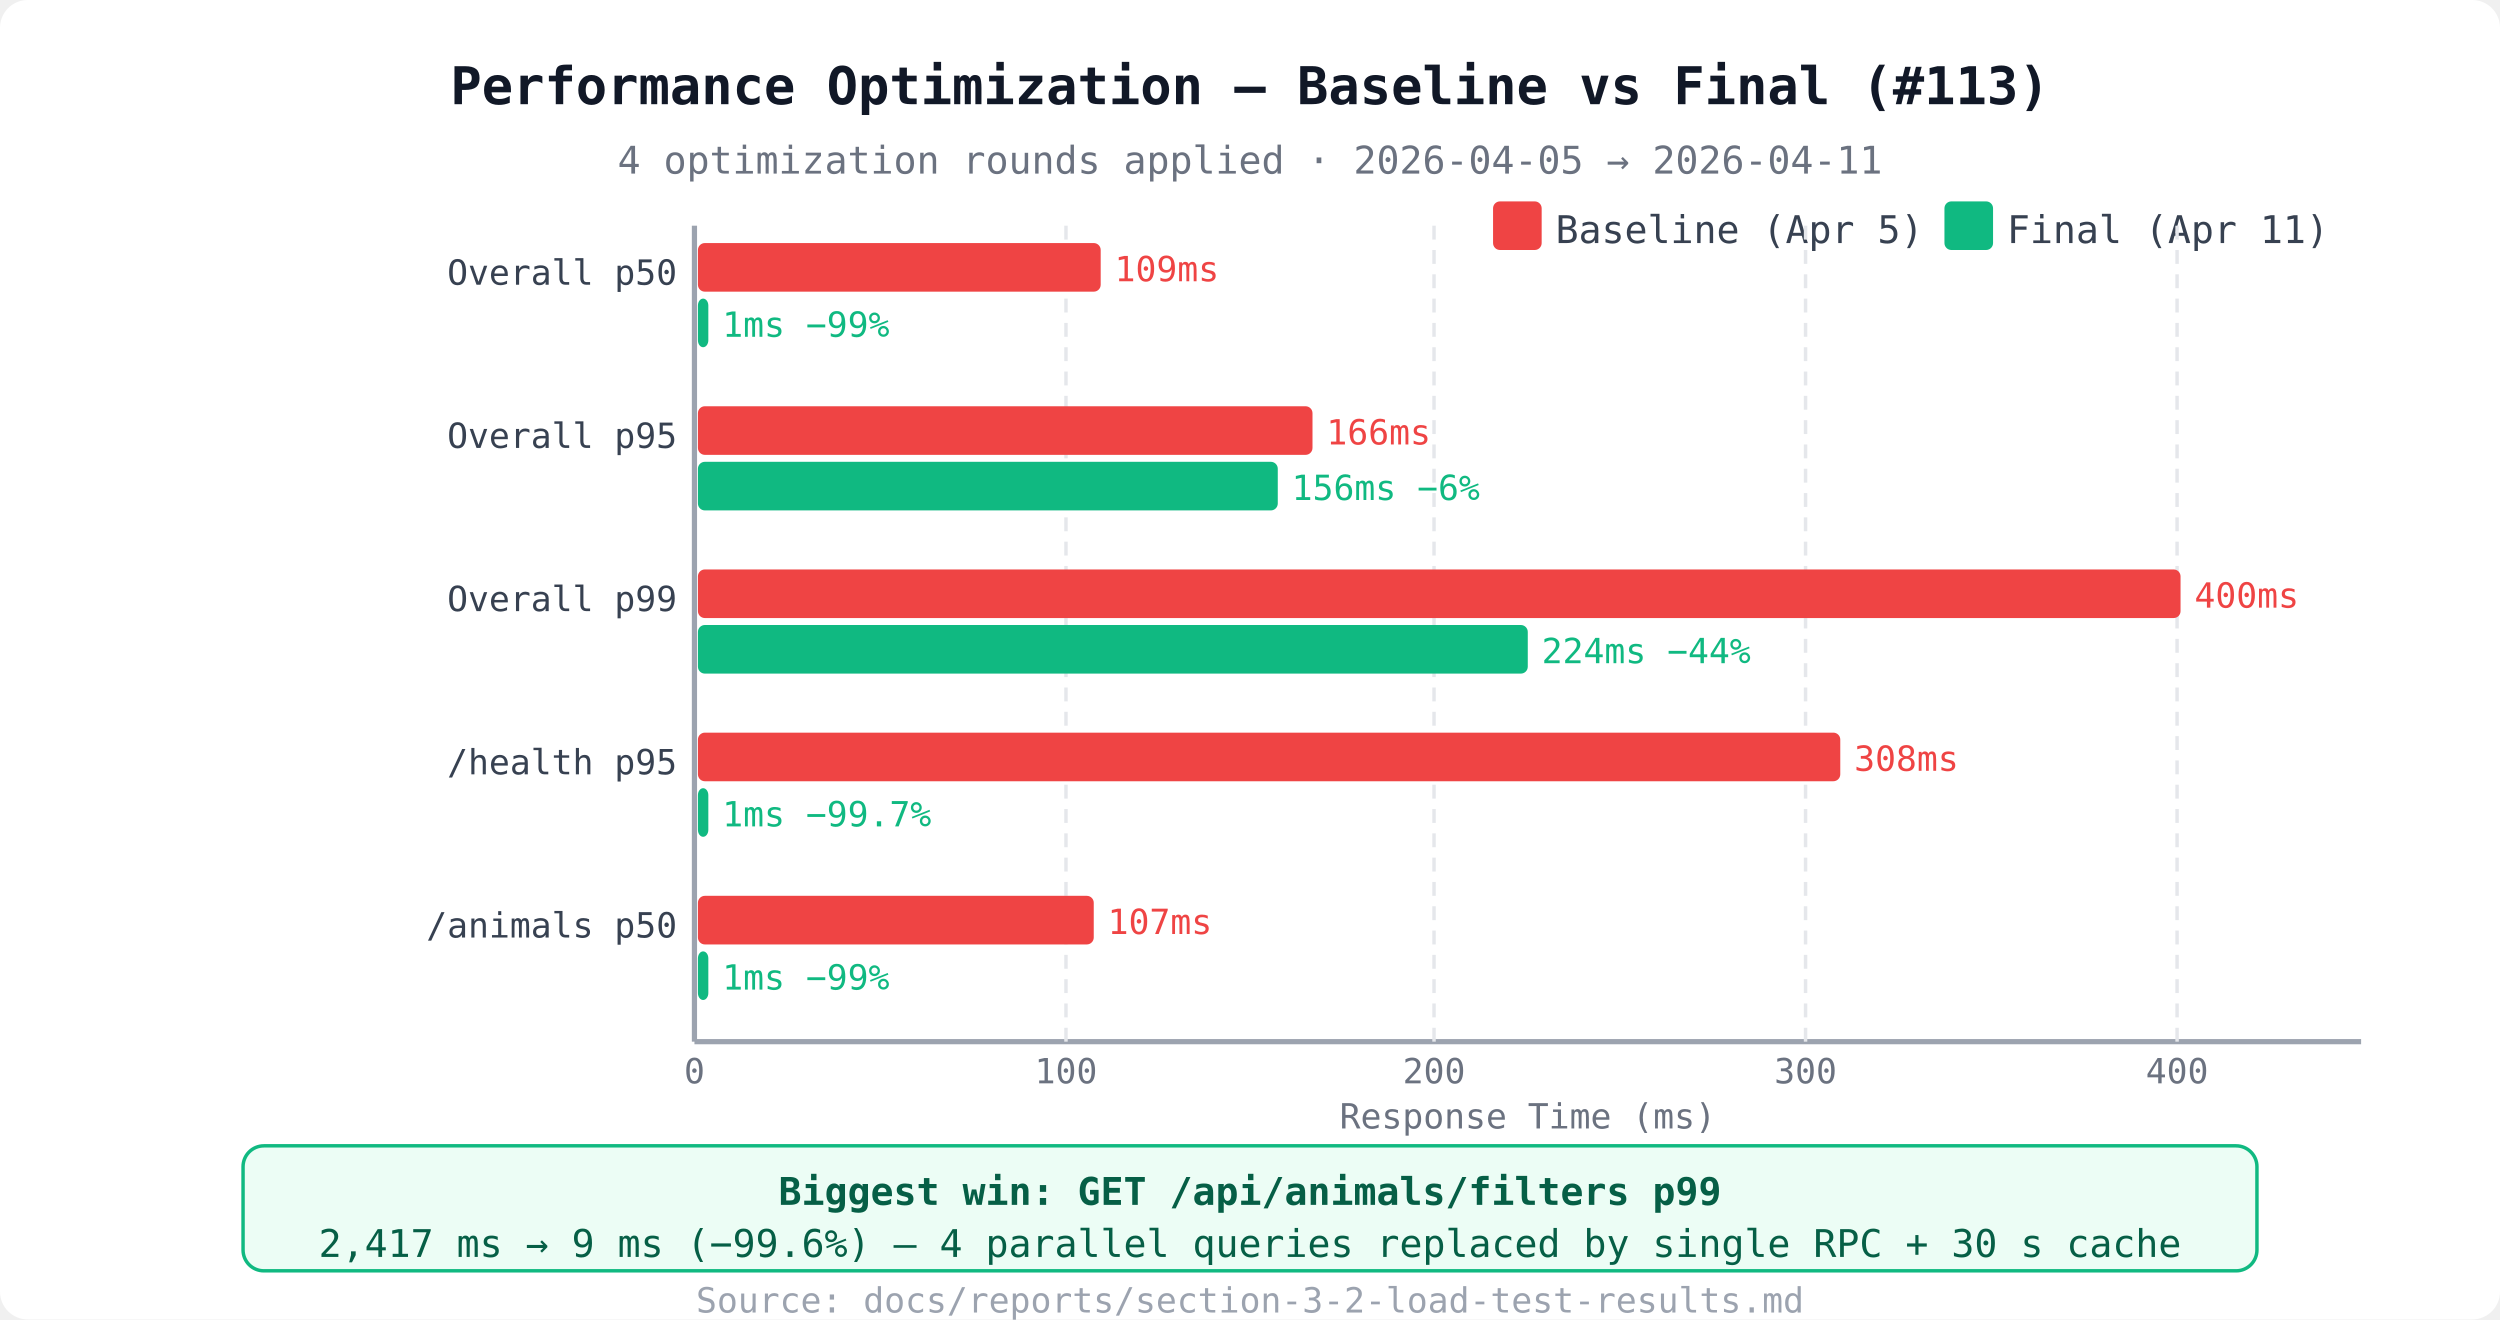
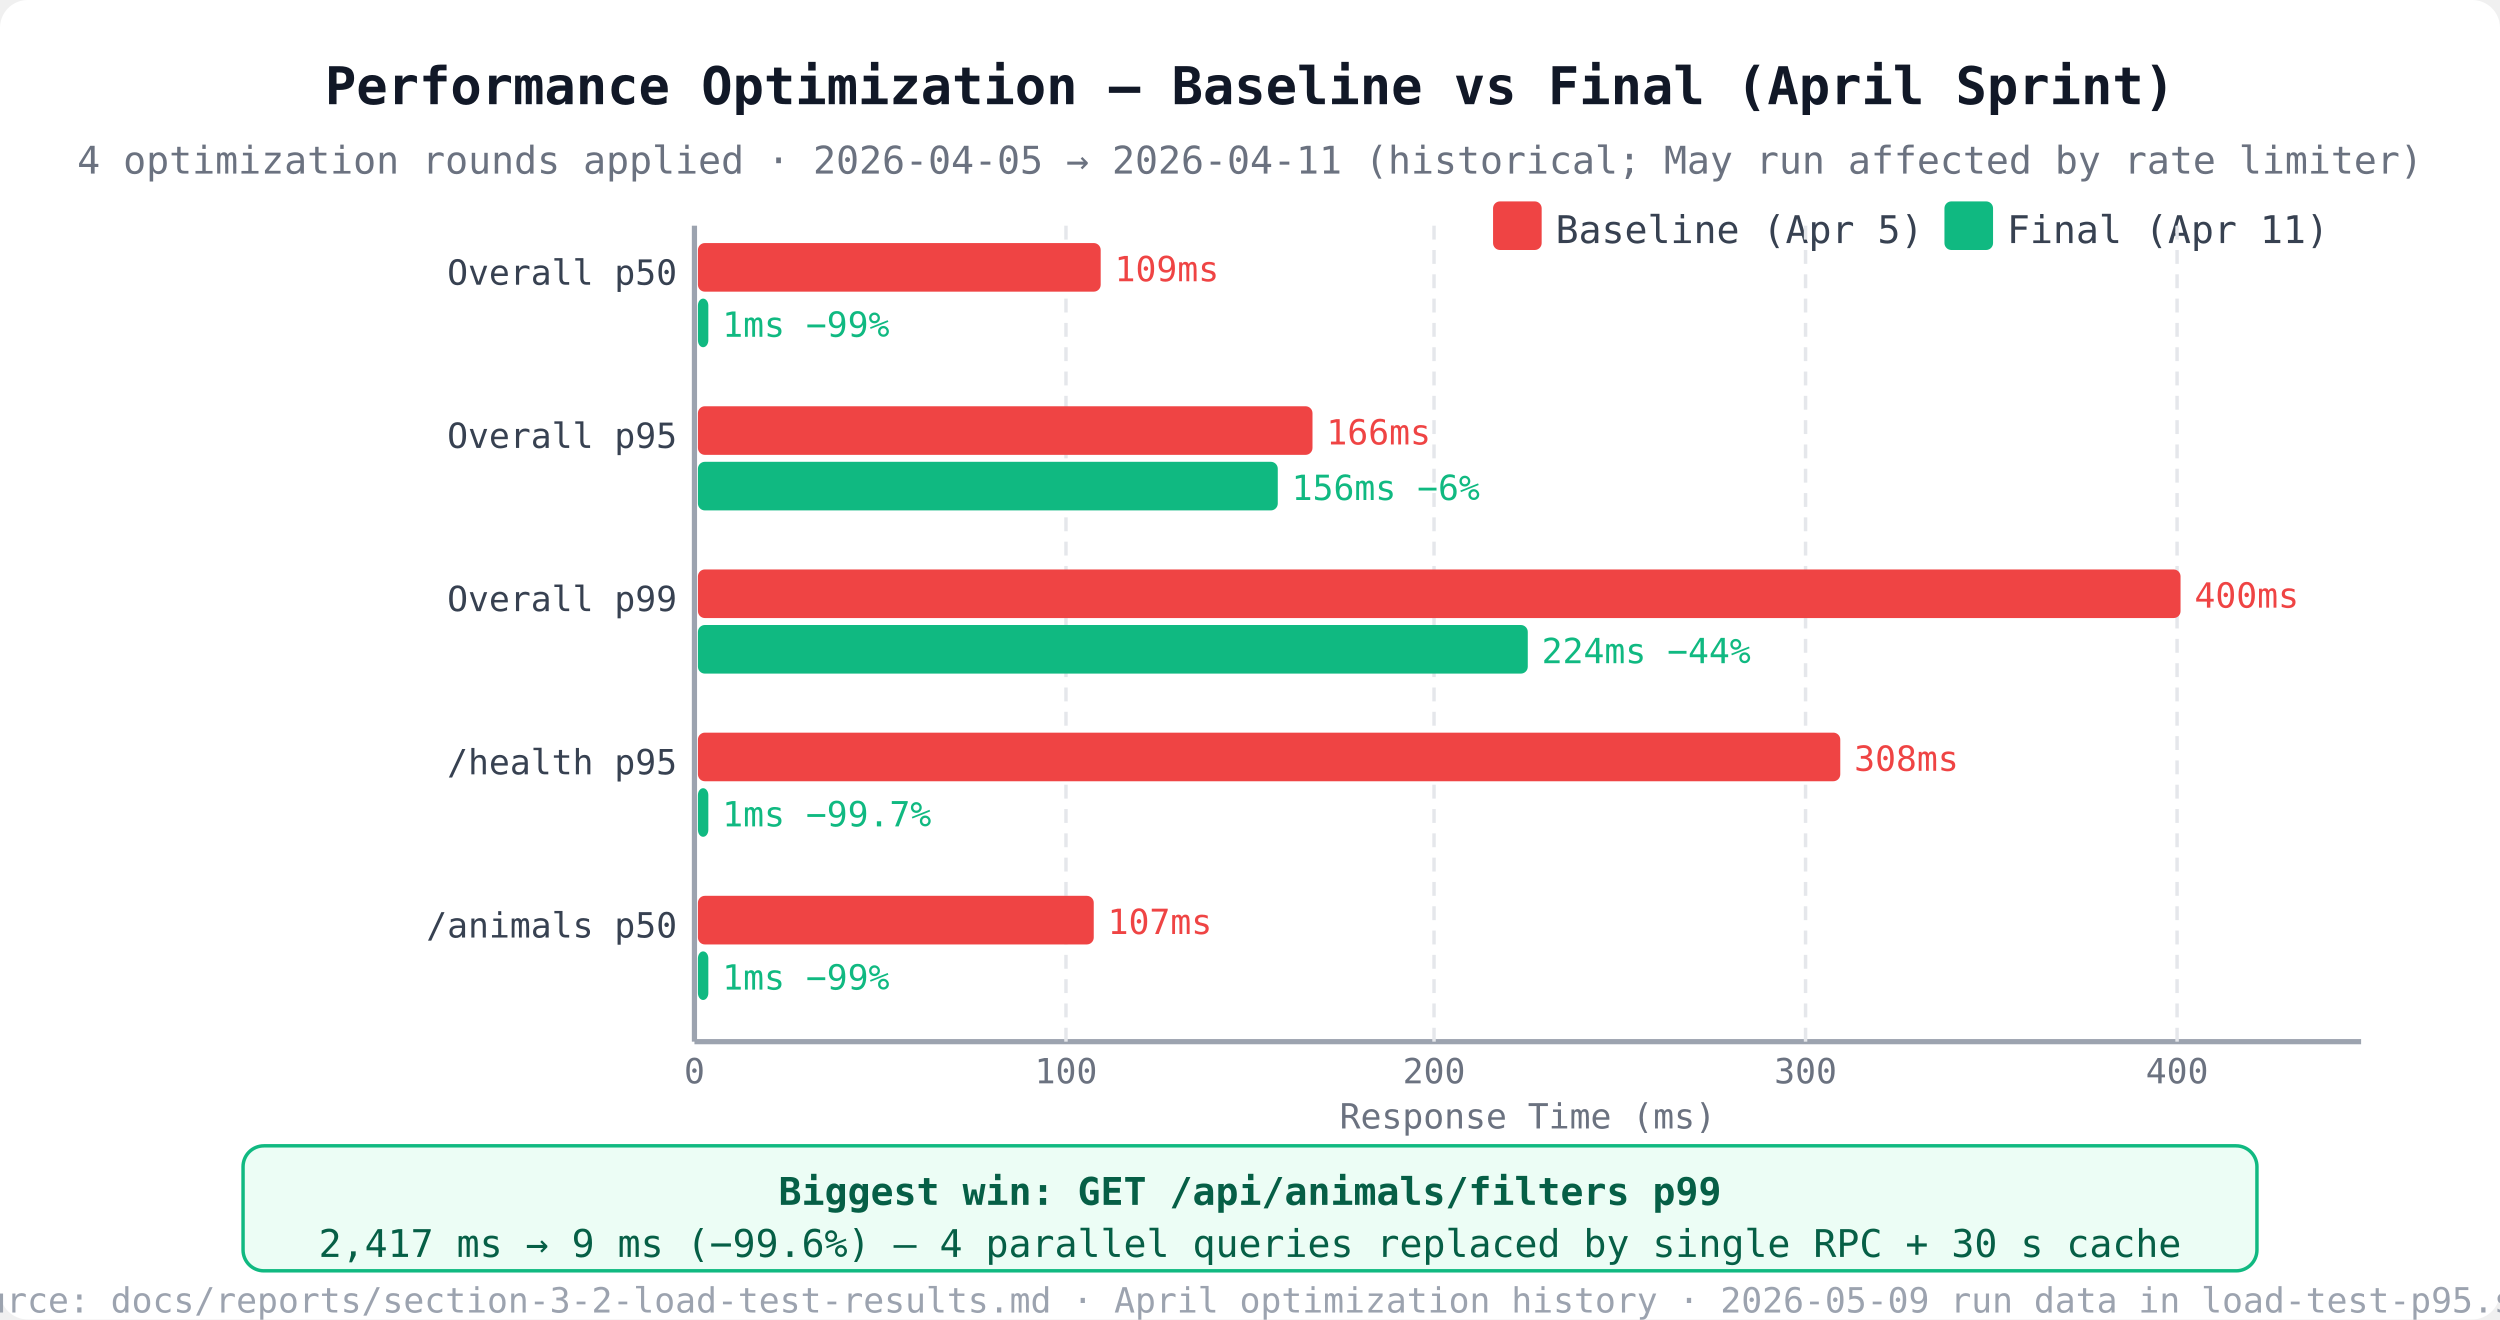
<svg xmlns="http://www.w3.org/2000/svg" width="720" height="380" viewBox="0 0 720 380" font-family="ui-monospace,SFMono-Regular,Menlo,monospace" font-size="13">
  <rect width="720" height="380" fill="#ffffff" rx="8" />
-   <text x="360" y="30" text-anchor="middle" font-size="15" font-weight="bold" fill="#111827">Performance Optimization — Baseline vs Final (#113)</text>
-   <text x="360" y="50" text-anchor="middle" font-size="11" fill="#6b7280">4 optimization rounds applied · 2026-04-05 → 2026-04-11</text>
+   <text x="360" y="30" text-anchor="middle" font-size="15" font-weight="bold" fill="#111827">Performance Optimization — Baseline vs Final (April Sprint)</text>
+   <text x="360" y="50" text-anchor="middle" font-size="11" fill="#6b7280">4 optimization rounds applied · 2026-04-05 → 2026-04-11 (historical; May run affected by rate limiter)</text>
  <rect x="430" y="58" width="14" height="14" fill="#ef4444" rx="2" />
  <text x="448" y="70" fill="#374151" font-size="11">Baseline (Apr 5)</text>
  <rect x="560" y="58" width="14" height="14" fill="#10b981" rx="2" />
  <text x="578" y="70" fill="#374151" font-size="11">Final (Apr 11)</text>
  <line x1="200" y1="65" x2="200" y2="300" stroke="#9ca3af" stroke-width="1.5" />
  <line x1="200" y1="300" x2="680" y2="300" stroke="#9ca3af" stroke-width="1.5" />
  <line x1="307" y1="65" x2="307" y2="300" stroke="#e5e7eb" stroke-width="1" stroke-dasharray="4,3" />
  <text x="307" y="312" text-anchor="middle" font-size="10" fill="#6b7280">100</text>
  <line x1="413" y1="65" x2="413" y2="300" stroke="#e5e7eb" stroke-width="1" stroke-dasharray="4,3" />
  <text x="413" y="312" text-anchor="middle" font-size="10" fill="#6b7280">200</text>
  <line x1="520" y1="65" x2="520" y2="300" stroke="#e5e7eb" stroke-width="1" stroke-dasharray="4,3" />
  <text x="520" y="312" text-anchor="middle" font-size="10" fill="#6b7280">300</text>
  <line x1="627" y1="65" x2="627" y2="300" stroke="#e5e7eb" stroke-width="1" stroke-dasharray="4,3" />
  <text x="627" y="312" text-anchor="middle" font-size="10" fill="#6b7280">400</text>
  <text x="200" y="312" text-anchor="middle" font-size="10" fill="#6b7280">0</text>
  <text x="440" y="325" text-anchor="middle" font-size="10" fill="#6b7280">Response Time (ms)</text>
  <text x="195" y="82" text-anchor="end" font-size="10" fill="#374151">Overall p50</text>
  <rect x="201" y="70" width="116" height="14" fill="#ef4444" rx="2" />
  <text x="321" y="81" font-size="10" fill="#ef4444">109ms</text>
  <rect x="201" y="86" width="3" height="14" fill="#10b981" rx="2" />
  <text x="208" y="97" font-size="10" fill="#10b981">1ms  −99%</text>
  <text x="195" y="129" text-anchor="end" font-size="10" fill="#374151">Overall p95</text>
  <rect x="201" y="117" width="177" height="14" fill="#ef4444" rx="2" />
  <text x="382" y="128" font-size="10" fill="#ef4444">166ms</text>
  <rect x="201" y="133" width="167" height="14" fill="#10b981" rx="2" />
  <text x="372" y="144" font-size="10" fill="#10b981">156ms  −6%</text>
  <text x="195" y="176" text-anchor="end" font-size="10" fill="#374151">Overall p99</text>
  <rect x="201" y="164" width="427" height="14" fill="#ef4444" rx="2" />
  <text x="632" y="175" font-size="10" fill="#ef4444">400ms</text>
  <rect x="201" y="180" width="239" height="14" fill="#10b981" rx="2" />
  <text x="444" y="191" font-size="10" fill="#10b981">224ms  −44%</text>
  <text x="195" y="223" text-anchor="end" font-size="10" fill="#374151">/health p95</text>
  <rect x="201" y="211" width="329" height="14" fill="#ef4444" rx="2" />
  <text x="534" y="222" font-size="10" fill="#ef4444">308ms</text>
  <rect x="201" y="227" width="3" height="14" fill="#10b981" rx="2" />
  <text x="208" y="238" font-size="10" fill="#10b981">1ms  −99.7%</text>
  <text x="195" y="270" text-anchor="end" font-size="10" fill="#374151">/animals p50</text>
  <rect x="201" y="258" width="114" height="14" fill="#ef4444" rx="2" />
  <text x="319" y="269" font-size="10" fill="#ef4444">107ms</text>
  <rect x="201" y="274" width="3" height="14" fill="#10b981" rx="2" />
  <text x="208" y="285" font-size="10" fill="#10b981">1ms  −99%</text>
  <rect x="70" y="330" width="580" height="36" fill="#ecfdf5" rx="6" stroke="#10b981" stroke-width="1" />
  <text x="360" y="347" text-anchor="middle" font-size="11" font-weight="bold" fill="#065f46">Biggest win: GET /api/animals/filters p99</text>
  <text x="360" y="362" text-anchor="middle" font-size="11" fill="#065f46">2,417 ms → 9 ms  (−99.6%)  — 4 parallel queries replaced by single RPC + 30 s cache</text>
-   <text x="360" y="378" text-anchor="middle" font-size="10" fill="#9ca3af">Source: docs/reports/section-3-2-load-test-results.md</text>
+   <text x="360" y="378" text-anchor="middle" font-size="10" fill="#9ca3af">Source: docs/reports/section-3-2-load-test-results.md · April optimization history · 2026-05-09 run data in load-test-p95.svg</text>
</svg>
